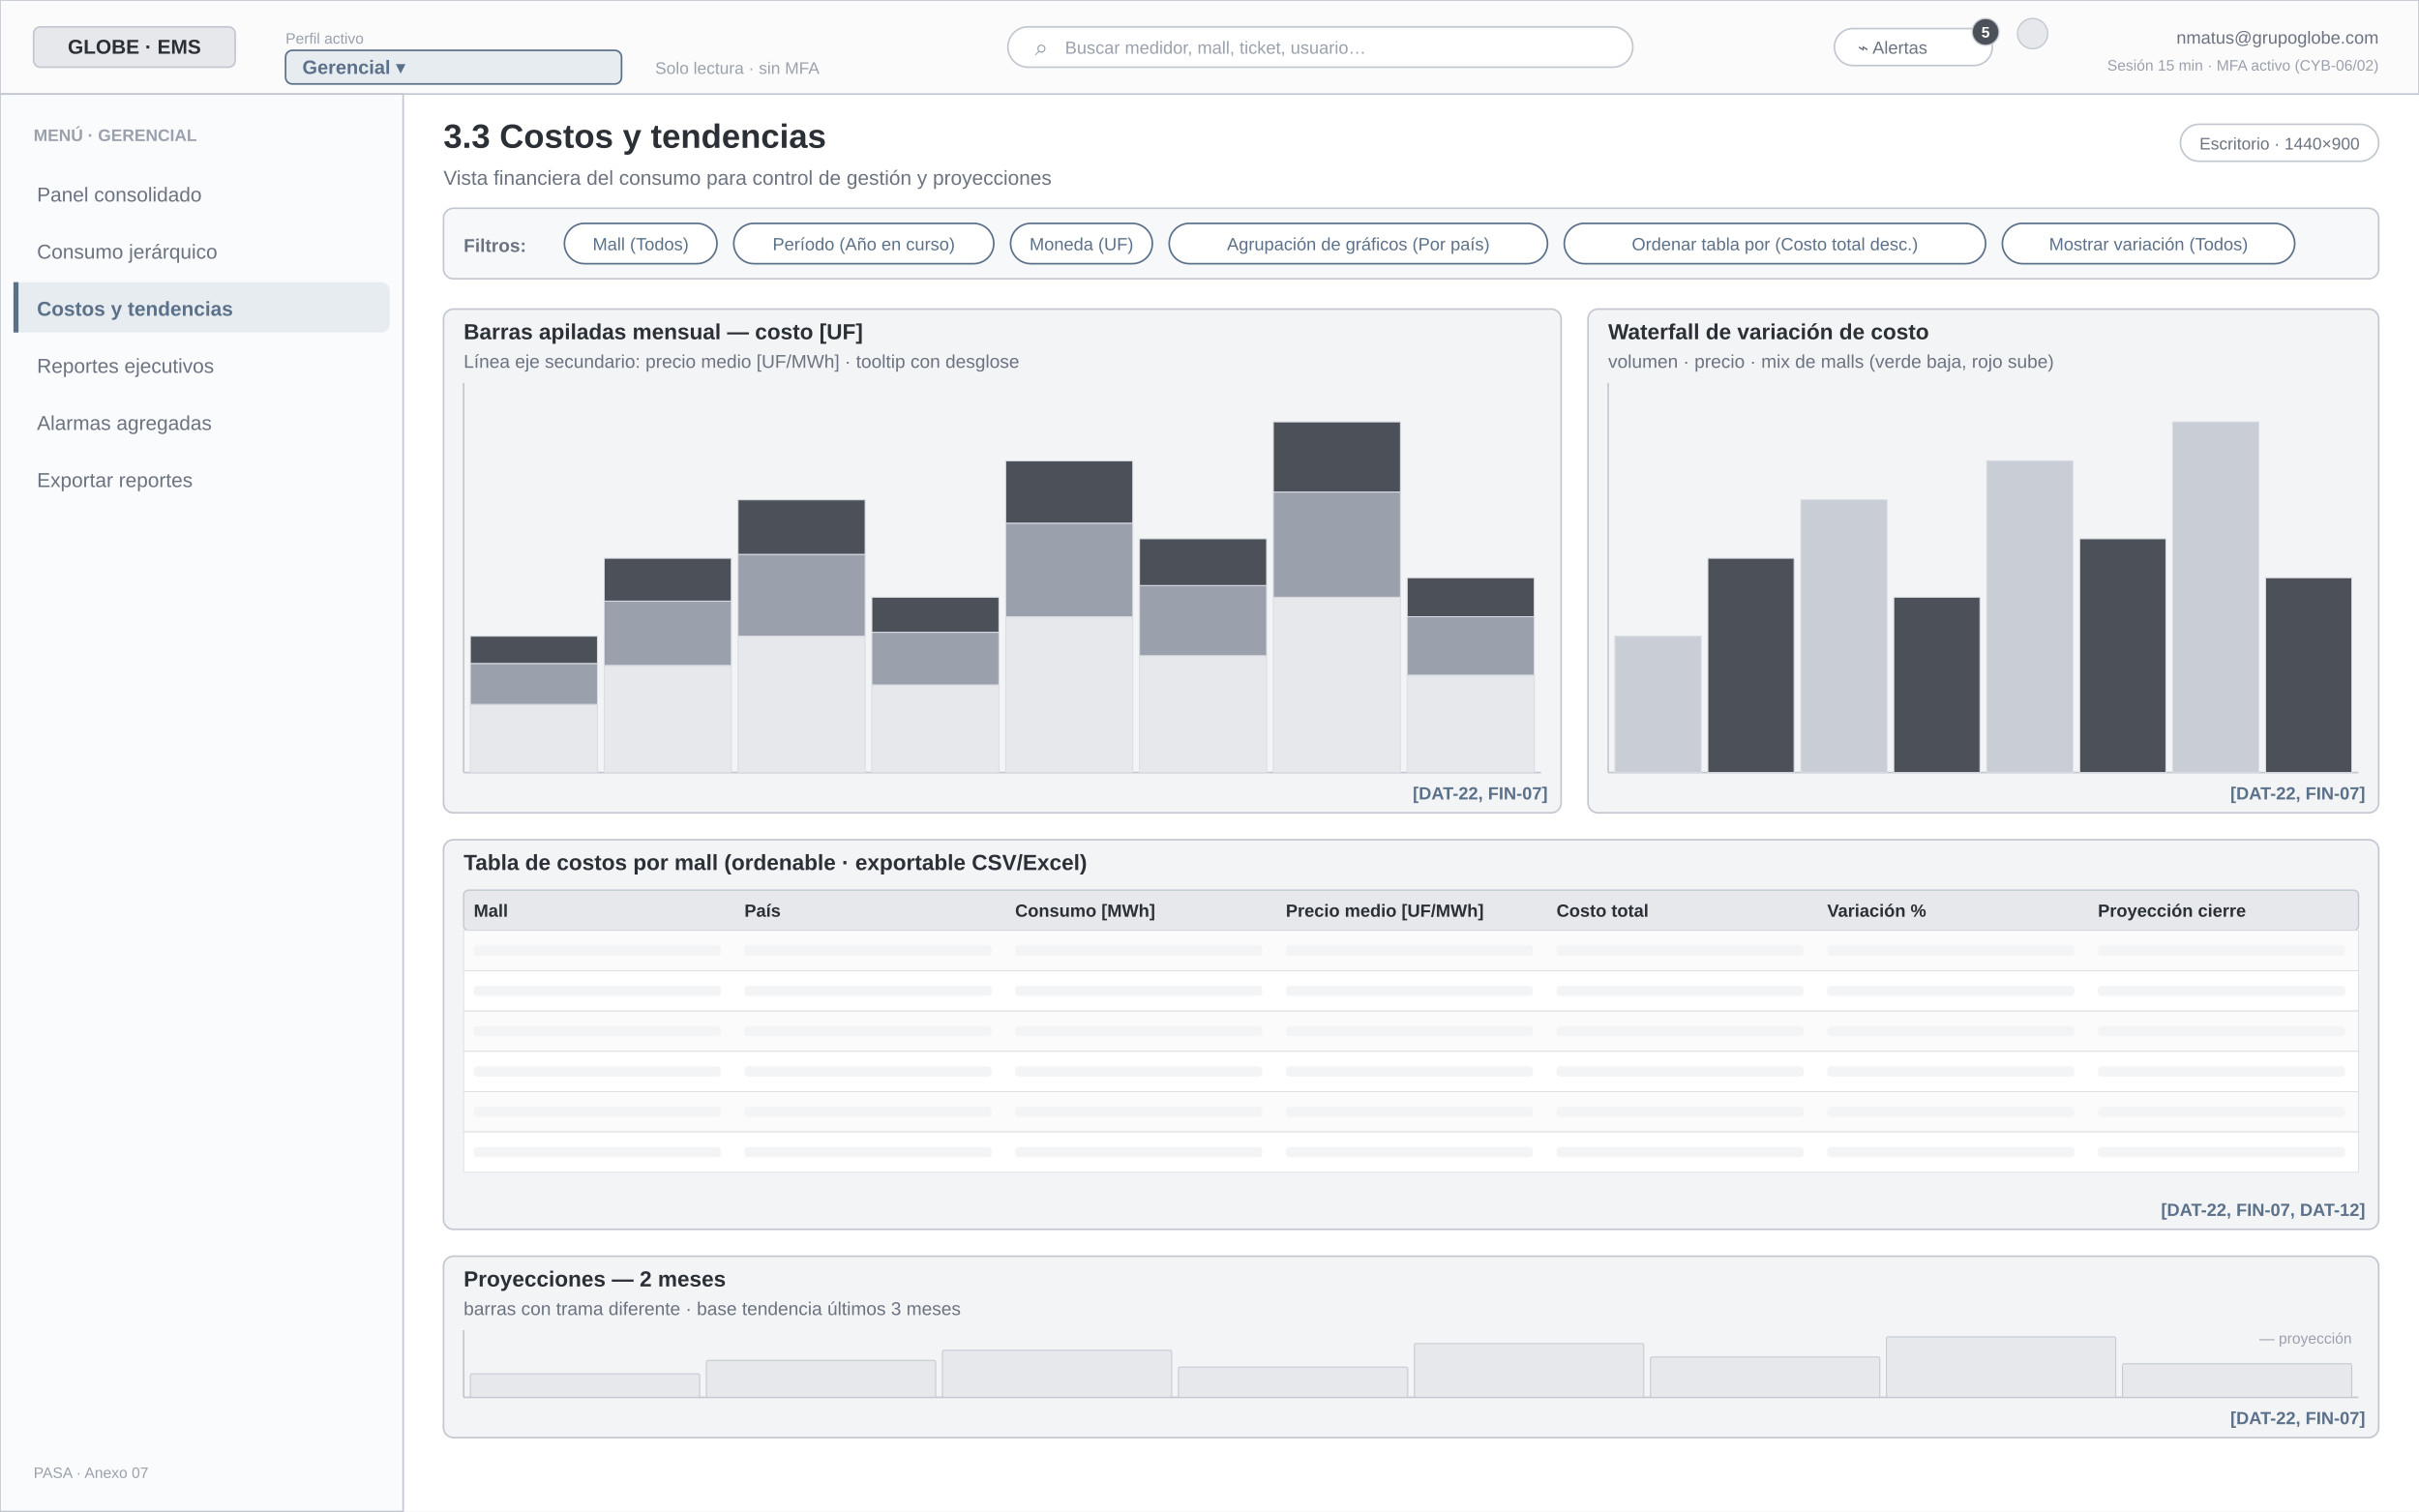
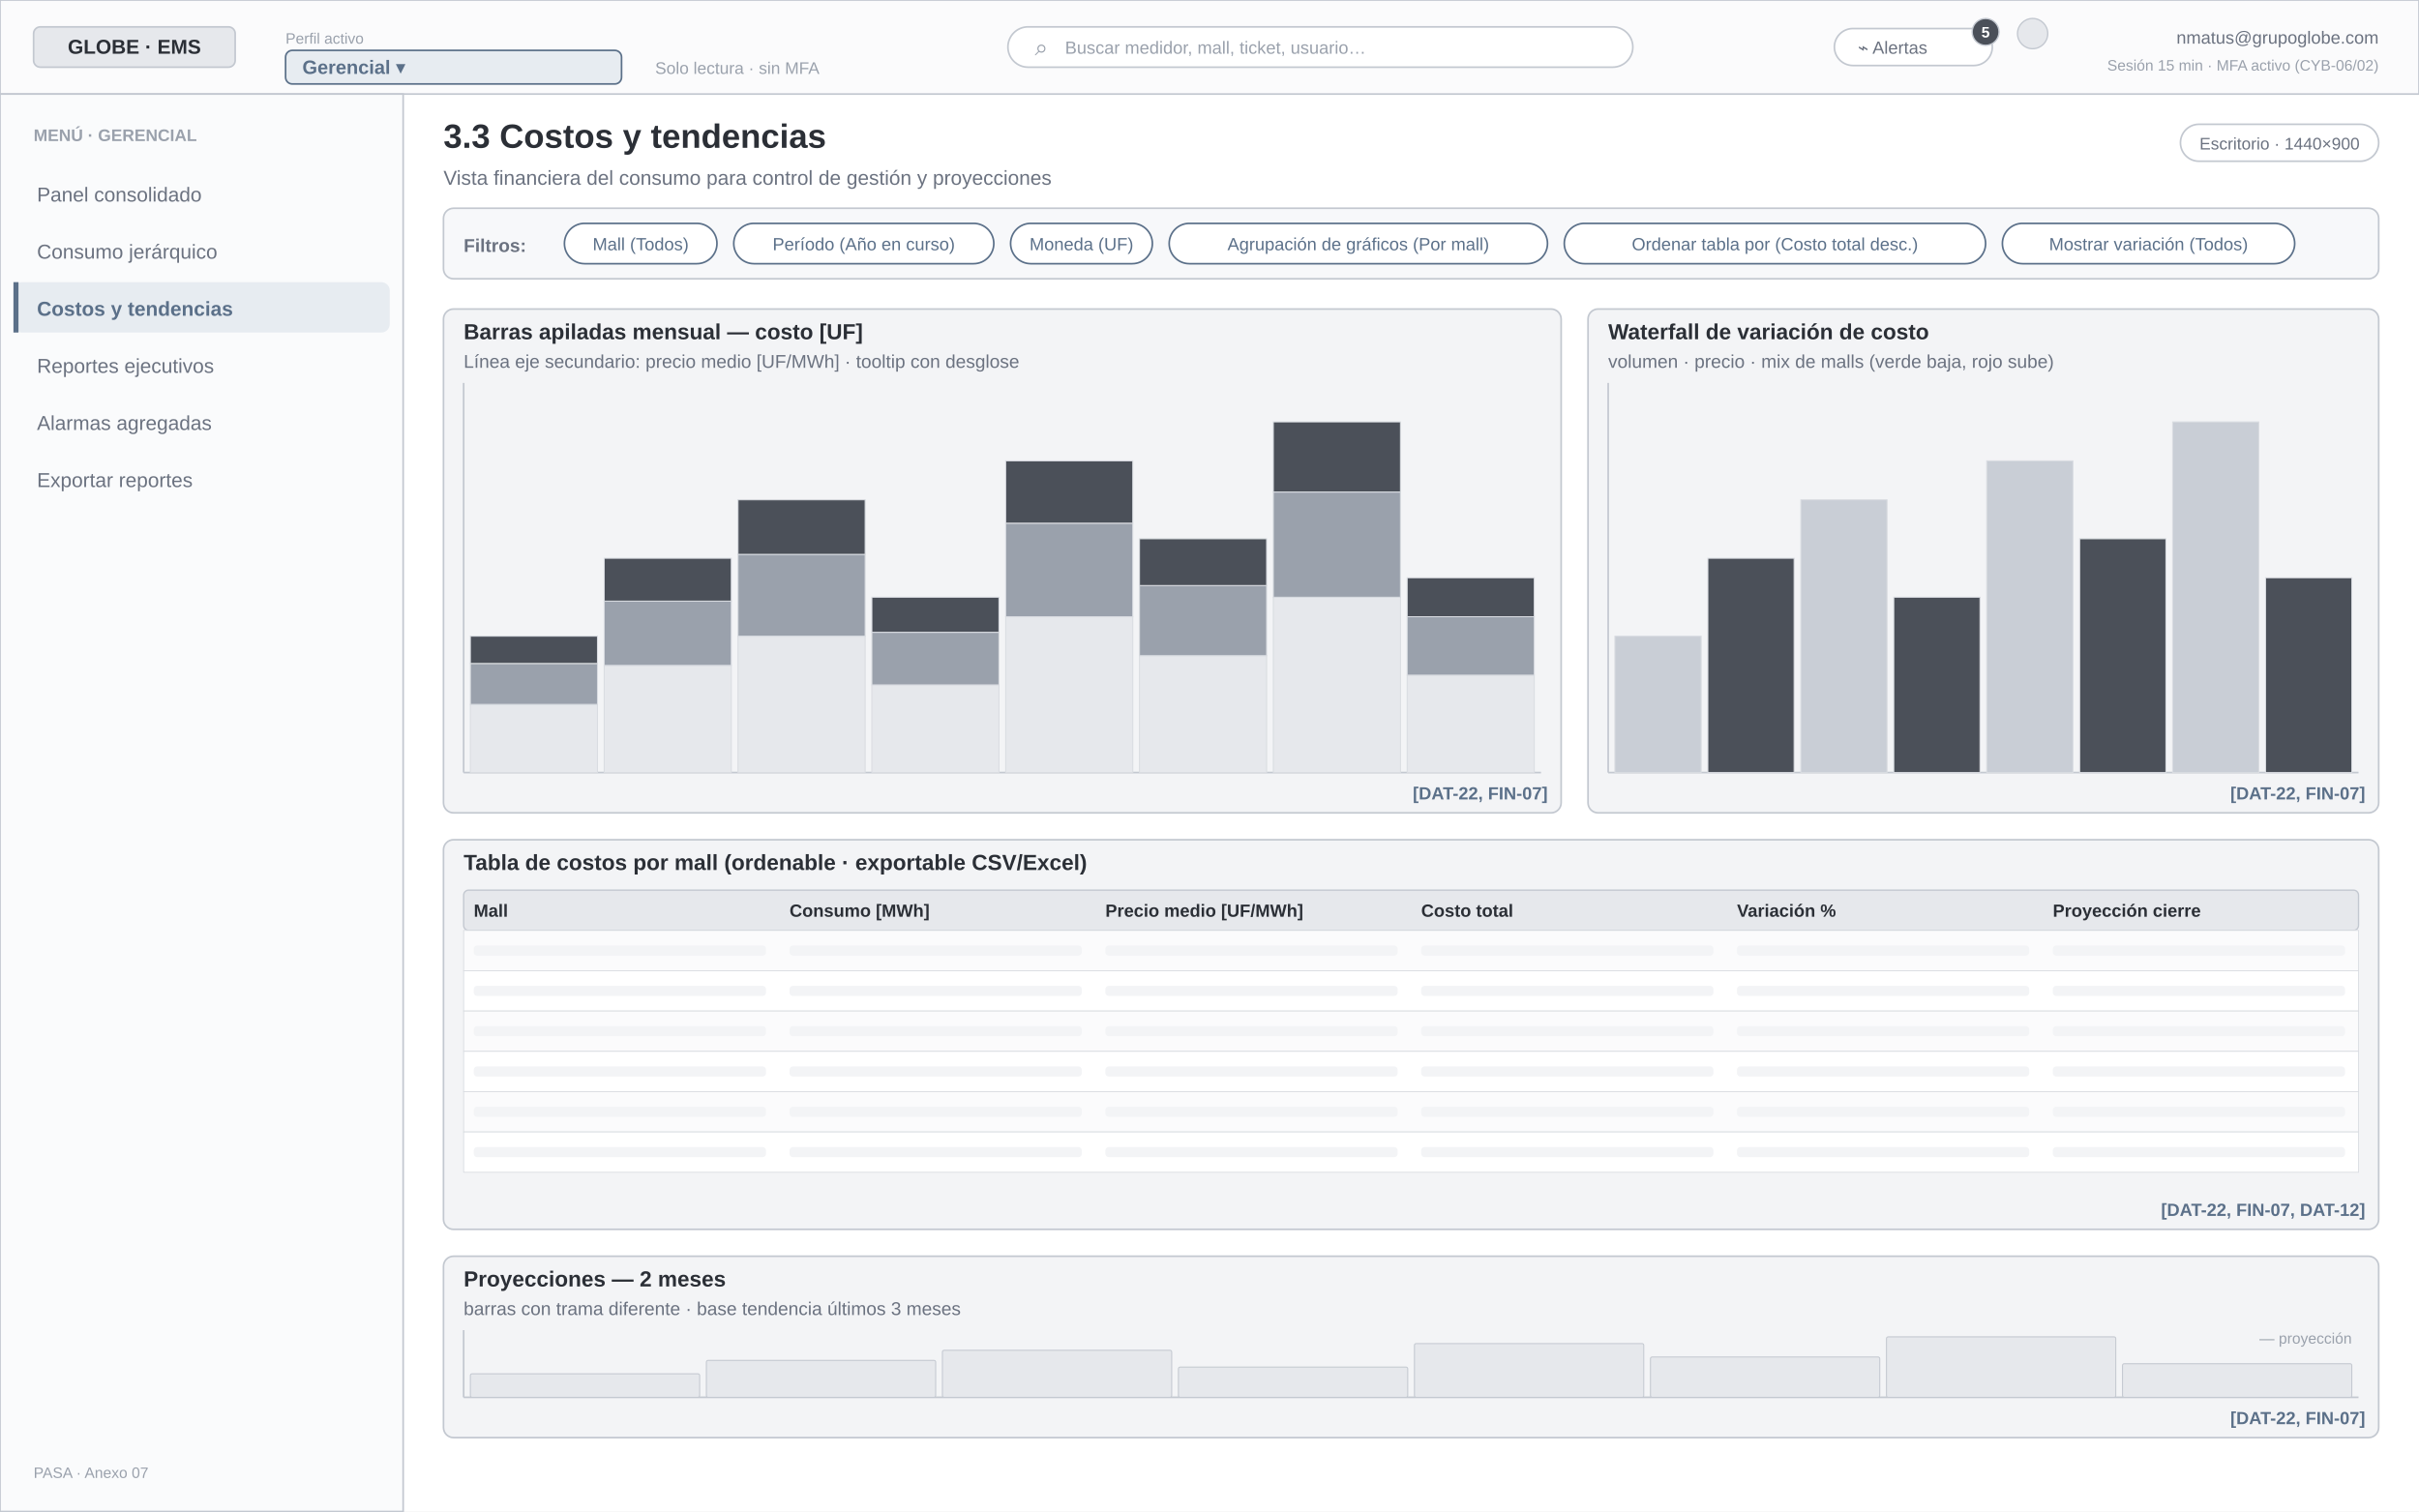
<svg xmlns="http://www.w3.org/2000/svg" viewBox="0 0 1440 900" width="1440" height="900" font-family="'Segoe UI', 'Helvetica Neue', Arial, sans-serif">
  <rect x="0" y="0" width="1440" height="900" rx="0" fill="#ffffff" stroke="none" stroke-width="1" />
  <rect x="0" y="0" width="1440" height="56" rx="0" fill="#fbfbfc" stroke="#c3c8d0" stroke-width="1" />
  <rect x="20" y="16" width="120" height="24" rx="4" fill="#e6e8ec" stroke="#c3c8d0" stroke-width="1" />
  <text x="80" y="32" font-family="'Segoe UI', 'Helvetica Neue', Arial, sans-serif" font-size="12" fill="#2b2f36" font-weight="700" text-anchor="middle">GLOBE · EMS</text>
  <text x="170" y="26" font-family="'Segoe UI', 'Helvetica Neue', Arial, sans-serif" font-size="9" fill="#9aa1ac" font-weight="normal" text-anchor="start">Perfil activo</text>
  <rect x="170" y="30" width="200" height="20" rx="4" fill="#e7ecf1" stroke="#5b7089" stroke-width="1" />
  <text x="180" y="44" font-family="'Segoe UI', 'Helvetica Neue', Arial, sans-serif" font-size="11.5" fill="#5b7089" font-weight="600" text-anchor="start">Gerencial  ▾</text>
  <text x="390" y="44" font-family="'Segoe UI', 'Helvetica Neue', Arial, sans-serif" font-size="10" fill="#9aa1ac" font-weight="normal" text-anchor="start">Solo lectura · sin MFA</text>
  <rect x="600" y="16" width="372" height="24" rx="12" fill="#ffffff" stroke="#c3c8d0" stroke-width="1" />
  <text x="616" y="33" font-family="'Segoe UI', 'Helvetica Neue', Arial, sans-serif" font-size="14" fill="#9aa1ac" font-weight="normal" text-anchor="start">⌕</text>
  <text x="634" y="32" font-family="'Segoe UI', 'Helvetica Neue', Arial, sans-serif" font-size="10.5" fill="#9aa1ac" font-weight="normal" text-anchor="start">Buscar medidor, mall, ticket, usuario…</text>
  <rect x="1092" y="17" width="94" height="22" rx="11" fill="#ffffff" stroke="#c3c8d0" stroke-width="1" />
  <text x="1106" y="32" font-family="'Segoe UI', 'Helvetica Neue', Arial, sans-serif" font-size="10.5" fill="#6b7280" font-weight="normal" text-anchor="start">⌁ Alertas</text>
  <circle cx="1182" cy="19" r="8" fill="#4b5059" stroke="#c3c8d0" stroke-width="0.8" />
  <text x="1182" y="22.3" font-family="'Segoe UI', 'Helvetica Neue', Arial, sans-serif" font-size="9" fill="#ffffff" font-weight="700" text-anchor="middle">5</text>
  <circle cx="1210" cy="20" r="9" fill="#e6e8ec" stroke="#c3c8d0" stroke-width="0.8" />
  <text x="1416" y="26" font-family="'Segoe UI', 'Helvetica Neue', Arial, sans-serif" font-size="10.5" fill="#6b7280" font-weight="normal" text-anchor="end">nmatus@grupoglobe.com</text>
  <text x="1416" y="42" font-family="'Segoe UI', 'Helvetica Neue', Arial, sans-serif" font-size="9" fill="#9aa1ac" font-weight="normal" text-anchor="end">Sesión 15 min · MFA activo (CYB-06/02)</text>
  <rect x="0" y="56" width="240" height="844" rx="0" fill="#fafbfc" stroke="#c3c8d0" stroke-width="1" />
  <text x="20" y="84" font-family="'Segoe UI', 'Helvetica Neue', Arial, sans-serif" font-size="10" fill="#9aa1ac" font-weight="700" text-anchor="start">MENÚ · GERENCIAL</text>
  <text x="22" y="120" font-family="'Segoe UI', 'Helvetica Neue', Arial, sans-serif" font-size="12" fill="#6b7280" font-weight="normal" text-anchor="start">Panel consolidado</text>
  <text x="22" y="154" font-family="'Segoe UI', 'Helvetica Neue', Arial, sans-serif" font-size="12" fill="#6b7280" font-weight="normal" text-anchor="start">Consumo jerárquico</text>
  <rect x="8" y="168" width="224" height="30" rx="5" fill="#e7ecf1" stroke="none" stroke-width="1" />
  <rect x="8" y="168" width="3" height="30" rx="0" fill="#5b7089" stroke="none" stroke-width="1" />
  <text x="22" y="188" font-family="'Segoe UI', 'Helvetica Neue', Arial, sans-serif" font-size="12" fill="#5b7089" font-weight="700" text-anchor="start">Costos y tendencias</text>
  <text x="22" y="222" font-family="'Segoe UI', 'Helvetica Neue', Arial, sans-serif" font-size="12" fill="#6b7280" font-weight="normal" text-anchor="start">Reportes ejecutivos</text>
  <text x="22" y="256" font-family="'Segoe UI', 'Helvetica Neue', Arial, sans-serif" font-size="12" fill="#6b7280" font-weight="normal" text-anchor="start">Alarmas agregadas</text>
  <text x="22" y="290" font-family="'Segoe UI', 'Helvetica Neue', Arial, sans-serif" font-size="12" fill="#6b7280" font-weight="normal" text-anchor="start">Exportar reportes</text>
  <text x="20" y="880" font-family="'Segoe UI', 'Helvetica Neue', Arial, sans-serif" font-size="9" fill="#9aa1ac" font-weight="normal" text-anchor="start">PASA · Anexo 07</text>
  <text x="264" y="88" font-family="'Segoe UI', 'Helvetica Neue', Arial, sans-serif" font-size="20" fill="#2b2f36" font-weight="700" text-anchor="start">3.3  Costos y tendencias</text>
  <rect x="1298" y="74" width="118" height="22" rx="11" fill="#ffffff" stroke="#c3c8d0" stroke-width="1" />
  <text x="1357" y="89" font-family="'Segoe UI', 'Helvetica Neue', Arial, sans-serif" font-size="10" fill="#6b7280" font-weight="normal" text-anchor="middle">Escritorio · 1440×900</text>
  <text x="264" y="110" font-family="'Segoe UI', 'Helvetica Neue', Arial, sans-serif" font-size="12" fill="#6b7280" font-weight="normal" text-anchor="start">Vista financiera del consumo para control de gestión y proyecciones</text>
  <rect x="264" y="124" width="1152" height="42" rx="6" fill="#f7f8fa" stroke="#c3c8d0" stroke-width="1" />
  <text x="276" y="150" font-family="'Segoe UI', 'Helvetica Neue', Arial, sans-serif" font-size="11" fill="#6b7280" font-weight="700" text-anchor="start">Filtros:</text>
  <rect x="336" y="133" width="90.8" height="24" rx="12" fill="#ffffff" stroke="#5b7089" stroke-width="1" />
  <text x="381.4" y="149" font-family="'Segoe UI', 'Helvetica Neue', Arial, sans-serif" font-size="10.5" fill="#5b7089" font-weight="normal" text-anchor="middle">Mall (Todos)</text>
  <rect x="436.8" y="133" width="154.8" height="24" rx="12" fill="#ffffff" stroke="#5b7089" stroke-width="1" />
  <text x="514.2" y="149" font-family="'Segoe UI', 'Helvetica Neue', Arial, sans-serif" font-size="10.5" fill="#5b7089" font-weight="normal" text-anchor="middle">Período (Año en curso)</text>
  <rect x="601.6" y="133" width="84.4" height="24" rx="12" fill="#ffffff" stroke="#5b7089" stroke-width="1" />
  <text x="643.8" y="149" font-family="'Segoe UI', 'Helvetica Neue', Arial, sans-serif" font-size="10.5" fill="#5b7089" font-weight="normal" text-anchor="middle">Moneda (UF)</text>
  <rect x="696.0" y="133" width="225.2" height="24" rx="12" fill="#ffffff" stroke="#5b7089" stroke-width="1" />
-   <text x="808.6" y="149" font-family="'Segoe UI', 'Helvetica Neue', Arial, sans-serif" font-size="10.5" fill="#5b7089" font-weight="normal" text-anchor="middle">Agrupación de gráficos (Por país)</text>
+   <text x="808.6" y="149" font-family="'Segoe UI', 'Helvetica Neue', Arial, sans-serif" font-size="10.5" fill="#5b7089" font-weight="normal" text-anchor="middle">Agrupación de gráficos (Por mall)</text>
  <rect x="931.2" y="133" width="250.8" height="24" rx="12" fill="#ffffff" stroke="#5b7089" stroke-width="1" />
  <text x="1056.6" y="149" font-family="'Segoe UI', 'Helvetica Neue', Arial, sans-serif" font-size="10.5" fill="#5b7089" font-weight="normal" text-anchor="middle">Ordenar tabla por (Costo total desc.)</text>
  <rect x="1192.0" y="133" width="174.0" height="24" rx="12" fill="#ffffff" stroke="#5b7089" stroke-width="1" />
  <text x="1279.0" y="149" font-family="'Segoe UI', 'Helvetica Neue', Arial, sans-serif" font-size="10.5" fill="#5b7089" font-weight="normal" text-anchor="middle">Mostrar variación (Todos)</text>
  <rect x="264.0" y="184" width="665.333" height="300" rx="6" fill="#f3f4f6" stroke="#c3c8d0" stroke-width="1" />
  <text x="276.0" y="202" font-family="'Segoe UI', 'Helvetica Neue', Arial, sans-serif" font-size="13" fill="#2b2f36" font-weight="700" text-anchor="start">Barras apiladas mensual — costo [UF]</text>
  <text x="276.0" y="219" font-family="'Segoe UI', 'Helvetica Neue', Arial, sans-serif" font-size="11" fill="#6b7280" font-weight="normal" text-anchor="start">Línea eje secundario: precio medio [UF/MWh] · tooltip con desglose</text>
  <line x1="276.0" y1="460" x2="917.333" y2="460" stroke="#c3c8d0" stroke-width="1" />
  <line x1="276.0" y1="228" x2="276.0" y2="460" stroke="#c3c8d0" stroke-width="1" />
  <rect x="280.0" y="419.4" width="75.667" height="40.6" rx="0" fill="#e6e8ec" stroke="#d9dce1" stroke-width="0.6" />
  <rect x="280.0" y="395.04" width="75.667" height="24.36" rx="0" fill="#9aa1ac" stroke="#d9dce1" stroke-width="0.6" />
  <rect x="280.0" y="378.8" width="75.667" height="16.24" rx="0" fill="#4b5059" stroke="#d9dce1" stroke-width="0.6" />
  <rect x="359.667" y="396.2" width="75.667" height="63.8" rx="0" fill="#e6e8ec" stroke="#d9dce1" stroke-width="0.6" />
  <rect x="359.667" y="357.92" width="75.667" height="38.28" rx="0" fill="#9aa1ac" stroke="#d9dce1" stroke-width="0.6" />
  <rect x="359.667" y="332.4" width="75.667" height="25.52" rx="0" fill="#4b5059" stroke="#d9dce1" stroke-width="0.6" />
  <rect x="439.333" y="378.8" width="75.667" height="81.2" rx="0" fill="#e6e8ec" stroke="#d9dce1" stroke-width="0.6" />
  <rect x="439.333" y="330.08" width="75.667" height="48.72" rx="0" fill="#9aa1ac" stroke="#d9dce1" stroke-width="0.6" />
  <rect x="439.333" y="297.6" width="75.667" height="32.48" rx="0" fill="#4b5059" stroke="#d9dce1" stroke-width="0.6" />
  <rect x="519.0" y="407.8" width="75.667" height="52.2" rx="0" fill="#e6e8ec" stroke="#d9dce1" stroke-width="0.6" />
  <rect x="519.0" y="376.48" width="75.667" height="31.32" rx="0" fill="#9aa1ac" stroke="#d9dce1" stroke-width="0.6" />
  <rect x="519.0" y="355.6" width="75.667" height="20.88" rx="0" fill="#4b5059" stroke="#d9dce1" stroke-width="0.6" />
  <rect x="598.667" y="367.2" width="75.667" height="92.8" rx="0" fill="#e6e8ec" stroke="#d9dce1" stroke-width="0.6" />
  <rect x="598.667" y="311.52" width="75.667" height="55.68" rx="0" fill="#9aa1ac" stroke="#d9dce1" stroke-width="0.6" />
  <rect x="598.667" y="274.4" width="75.667" height="37.12" rx="0" fill="#4b5059" stroke="#d9dce1" stroke-width="0.6" />
  <rect x="678.333" y="390.4" width="75.667" height="69.6" rx="0" fill="#e6e8ec" stroke="#d9dce1" stroke-width="0.6" />
  <rect x="678.333" y="348.64" width="75.667" height="41.76" rx="0" fill="#9aa1ac" stroke="#d9dce1" stroke-width="0.6" />
  <rect x="678.333" y="320.8" width="75.667" height="27.84" rx="0" fill="#4b5059" stroke="#d9dce1" stroke-width="0.6" />
  <rect x="758.0" y="355.6" width="75.667" height="104.4" rx="0" fill="#e6e8ec" stroke="#d9dce1" stroke-width="0.6" />
  <rect x="758.0" y="292.96" width="75.667" height="62.64" rx="0" fill="#9aa1ac" stroke="#d9dce1" stroke-width="0.6" />
  <rect x="758.0" y="251.2" width="75.667" height="41.76" rx="0" fill="#4b5059" stroke="#d9dce1" stroke-width="0.6" />
  <rect x="837.667" y="402.0" width="75.667" height="58.0" rx="0" fill="#e6e8ec" stroke="#d9dce1" stroke-width="0.6" />
  <rect x="837.667" y="367.2" width="75.667" height="34.8" rx="0" fill="#9aa1ac" stroke="#d9dce1" stroke-width="0.6" />
  <rect x="837.667" y="344.0" width="75.667" height="23.2" rx="0" fill="#4b5059" stroke="#d9dce1" stroke-width="0.6" />
  <text x="921.333" y="476" font-family="'Segoe UI', 'Helvetica Neue', Arial, sans-serif" font-size="10.5" fill="#5b7089" font-weight="600" text-anchor="end">[DAT-22, FIN-07]</text>
  <rect x="945.333" y="184" width="470.667" height="300" rx="6" fill="#f3f4f6" stroke="#c3c8d0" stroke-width="1" />
  <text x="957.333" y="202" font-family="'Segoe UI', 'Helvetica Neue', Arial, sans-serif" font-size="13" fill="#2b2f36" font-weight="700" text-anchor="start">Waterfall de variación de costo</text>
  <text x="957.333" y="219" font-family="'Segoe UI', 'Helvetica Neue', Arial, sans-serif" font-size="11" fill="#6b7280" font-weight="normal" text-anchor="start">volumen · precio · mix de malls (verde baja, rojo sube)</text>
  <line x1="957.333" y1="460" x2="1404.0" y2="460" stroke="#c3c8d0" stroke-width="1" />
  <line x1="957.333" y1="228" x2="957.333" y2="460" stroke="#c3c8d0" stroke-width="1" />
  <rect x="961.333" y="378.8" width="51.333" height="81.2" rx="0" fill="#c9ced6" stroke="#d9dce1" stroke-width="0.6" />
  <rect x="1016.667" y="332.4" width="51.333" height="127.6" rx="0" fill="#4b5059" stroke="#d9dce1" stroke-width="0.6" />
  <rect x="1072.0" y="297.6" width="51.333" height="162.4" rx="0" fill="#c9ced6" stroke="#d9dce1" stroke-width="0.6" />
  <rect x="1127.333" y="355.6" width="51.333" height="104.4" rx="0" fill="#4b5059" stroke="#d9dce1" stroke-width="0.6" />
  <rect x="1182.667" y="274.4" width="51.333" height="185.6" rx="0" fill="#c9ced6" stroke="#d9dce1" stroke-width="0.6" />
  <rect x="1238.0" y="320.8" width="51.333" height="139.2" rx="0" fill="#4b5059" stroke="#d9dce1" stroke-width="0.6" />
  <rect x="1293.333" y="251.2" width="51.333" height="208.8" rx="0" fill="#c9ced6" stroke="#d9dce1" stroke-width="0.6" />
  <rect x="1348.667" y="344.0" width="51.333" height="116.0" rx="0" fill="#4b5059" stroke="#d9dce1" stroke-width="0.6" />
  <text x="1408.0" y="476" font-family="'Segoe UI', 'Helvetica Neue', Arial, sans-serif" font-size="10.5" fill="#5b7089" font-weight="600" text-anchor="end">[DAT-22, FIN-07]</text>
  <rect x="264.0" y="500" width="1152.0" height="232" rx="6" fill="#f3f4f6" stroke="#c3c8d0" stroke-width="1" />
  <text x="276.0" y="518" font-family="'Segoe UI', 'Helvetica Neue', Arial, sans-serif" font-size="13" fill="#2b2f36" font-weight="700" text-anchor="start">Tabla de costos por mall (ordenable · exportable CSV/Excel)</text>
  <rect x="276.0" y="530" width="1128.0" height="24" rx="3" fill="#e6e8ec" stroke="#c3c8d0" stroke-width="0.8" />
  <text x="282.0" y="545.84" font-family="'Segoe UI', 'Helvetica Neue', Arial, sans-serif" font-size="10.5" fill="#2b2f36" font-weight="700" text-anchor="start">Mall</text>
-   <text x="443.143" y="545.84" font-family="'Segoe UI', 'Helvetica Neue', Arial, sans-serif" font-size="10.5" fill="#2b2f36" font-weight="700" text-anchor="start">País</text>
-   <text x="604.286" y="545.84" font-family="'Segoe UI', 'Helvetica Neue', Arial, sans-serif" font-size="10.5" fill="#2b2f36" font-weight="700" text-anchor="start">Consumo [MWh]</text>
-   <text x="765.429" y="545.84" font-family="'Segoe UI', 'Helvetica Neue', Arial, sans-serif" font-size="10.5" fill="#2b2f36" font-weight="700" text-anchor="start">Precio medio [UF/MWh]</text>
-   <text x="926.571" y="545.84" font-family="'Segoe UI', 'Helvetica Neue', Arial, sans-serif" font-size="10.5" fill="#2b2f36" font-weight="700" text-anchor="start">Costo total</text>
-   <text x="1087.714" y="545.84" font-family="'Segoe UI', 'Helvetica Neue', Arial, sans-serif" font-size="10.5" fill="#2b2f36" font-weight="700" text-anchor="start">Variación %</text>
-   <text x="1248.857" y="545.84" font-family="'Segoe UI', 'Helvetica Neue', Arial, sans-serif" font-size="10.5" fill="#2b2f36" font-weight="700" text-anchor="start">Proyección cierre</text>
+   <text x="470.0" y="545.84" font-family="'Segoe UI', 'Helvetica Neue', Arial, sans-serif" font-size="10.5" fill="#2b2f36" font-weight="700" text-anchor="start">Consumo [MWh]</text>
+   <text x="658.0" y="545.84" font-family="'Segoe UI', 'Helvetica Neue', Arial, sans-serif" font-size="10.5" fill="#2b2f36" font-weight="700" text-anchor="start">Precio medio [UF/MWh]</text>
+   <text x="846.0" y="545.84" font-family="'Segoe UI', 'Helvetica Neue', Arial, sans-serif" font-size="10.5" fill="#2b2f36" font-weight="700" text-anchor="start">Costo total</text>
+   <text x="1034.0" y="545.84" font-family="'Segoe UI', 'Helvetica Neue', Arial, sans-serif" font-size="10.5" fill="#2b2f36" font-weight="700" text-anchor="start">Variación %</text>
+   <text x="1222.0" y="545.84" font-family="'Segoe UI', 'Helvetica Neue', Arial, sans-serif" font-size="10.5" fill="#2b2f36" font-weight="700" text-anchor="start">Proyección cierre</text>
  <rect x="276.0" y="554" width="1128.0" height="24" rx="0" fill="#fbfbfc" stroke="#d9dce1" stroke-width="0.5" />
-   <rect x="282.0" y="563.0" width="147.143" height="6" rx="2" fill="#f3f4f6" stroke="none" stroke-width="1" />
-   <rect x="443.143" y="563.0" width="147.143" height="6" rx="2" fill="#f3f4f6" stroke="none" stroke-width="1" />
-   <rect x="604.286" y="563.0" width="147.143" height="6" rx="2" fill="#f3f4f6" stroke="none" stroke-width="1" />
-   <rect x="765.429" y="563.0" width="147.143" height="6" rx="2" fill="#f3f4f6" stroke="none" stroke-width="1" />
-   <rect x="926.571" y="563.0" width="147.143" height="6" rx="2" fill="#f3f4f6" stroke="none" stroke-width="1" />
-   <rect x="1087.714" y="563.0" width="147.143" height="6" rx="2" fill="#f3f4f6" stroke="none" stroke-width="1" />
-   <rect x="1248.857" y="563.0" width="147.143" height="6" rx="2" fill="#f3f4f6" stroke="none" stroke-width="1" />
+   <rect x="282.0" y="563.0" width="174.0" height="6" rx="2" fill="#f3f4f6" stroke="none" stroke-width="1" />
+   <rect x="470.0" y="563.0" width="174.0" height="6" rx="2" fill="#f3f4f6" stroke="none" stroke-width="1" />
+   <rect x="658.0" y="563.0" width="174.0" height="6" rx="2" fill="#f3f4f6" stroke="none" stroke-width="1" />
+   <rect x="846.0" y="563.0" width="174.0" height="6" rx="2" fill="#f3f4f6" stroke="none" stroke-width="1" />
+   <rect x="1034.0" y="563.0" width="174.0" height="6" rx="2" fill="#f3f4f6" stroke="none" stroke-width="1" />
+   <rect x="1222.0" y="563.0" width="174.0" height="6" rx="2" fill="#f3f4f6" stroke="none" stroke-width="1" />
  <rect x="276.0" y="578" width="1128.0" height="24" rx="0" fill="#ffffff" stroke="#d9dce1" stroke-width="0.5" />
-   <rect x="282.0" y="587.0" width="147.143" height="6" rx="2" fill="#f3f4f6" stroke="none" stroke-width="1" />
-   <rect x="443.143" y="587.0" width="147.143" height="6" rx="2" fill="#f3f4f6" stroke="none" stroke-width="1" />
-   <rect x="604.286" y="587.0" width="147.143" height="6" rx="2" fill="#f3f4f6" stroke="none" stroke-width="1" />
-   <rect x="765.429" y="587.0" width="147.143" height="6" rx="2" fill="#f3f4f6" stroke="none" stroke-width="1" />
-   <rect x="926.571" y="587.0" width="147.143" height="6" rx="2" fill="#f3f4f6" stroke="none" stroke-width="1" />
-   <rect x="1087.714" y="587.0" width="147.143" height="6" rx="2" fill="#f3f4f6" stroke="none" stroke-width="1" />
-   <rect x="1248.857" y="587.0" width="147.143" height="6" rx="2" fill="#f3f4f6" stroke="none" stroke-width="1" />
+   <rect x="282.0" y="587.0" width="174.0" height="6" rx="2" fill="#f3f4f6" stroke="none" stroke-width="1" />
+   <rect x="470.0" y="587.0" width="174.0" height="6" rx="2" fill="#f3f4f6" stroke="none" stroke-width="1" />
+   <rect x="658.0" y="587.0" width="174.0" height="6" rx="2" fill="#f3f4f6" stroke="none" stroke-width="1" />
+   <rect x="846.0" y="587.0" width="174.0" height="6" rx="2" fill="#f3f4f6" stroke="none" stroke-width="1" />
+   <rect x="1034.0" y="587.0" width="174.0" height="6" rx="2" fill="#f3f4f6" stroke="none" stroke-width="1" />
+   <rect x="1222.0" y="587.0" width="174.0" height="6" rx="2" fill="#f3f4f6" stroke="none" stroke-width="1" />
  <rect x="276.0" y="602" width="1128.0" height="24" rx="0" fill="#fbfbfc" stroke="#d9dce1" stroke-width="0.5" />
-   <rect x="282.0" y="611.0" width="147.143" height="6" rx="2" fill="#f3f4f6" stroke="none" stroke-width="1" />
-   <rect x="443.143" y="611.0" width="147.143" height="6" rx="2" fill="#f3f4f6" stroke="none" stroke-width="1" />
-   <rect x="604.286" y="611.0" width="147.143" height="6" rx="2" fill="#f3f4f6" stroke="none" stroke-width="1" />
-   <rect x="765.429" y="611.0" width="147.143" height="6" rx="2" fill="#f3f4f6" stroke="none" stroke-width="1" />
-   <rect x="926.571" y="611.0" width="147.143" height="6" rx="2" fill="#f3f4f6" stroke="none" stroke-width="1" />
-   <rect x="1087.714" y="611.0" width="147.143" height="6" rx="2" fill="#f3f4f6" stroke="none" stroke-width="1" />
-   <rect x="1248.857" y="611.0" width="147.143" height="6" rx="2" fill="#f3f4f6" stroke="none" stroke-width="1" />
+   <rect x="282.0" y="611.0" width="174.0" height="6" rx="2" fill="#f3f4f6" stroke="none" stroke-width="1" />
+   <rect x="470.0" y="611.0" width="174.0" height="6" rx="2" fill="#f3f4f6" stroke="none" stroke-width="1" />
+   <rect x="658.0" y="611.0" width="174.0" height="6" rx="2" fill="#f3f4f6" stroke="none" stroke-width="1" />
+   <rect x="846.0" y="611.0" width="174.0" height="6" rx="2" fill="#f3f4f6" stroke="none" stroke-width="1" />
+   <rect x="1034.0" y="611.0" width="174.0" height="6" rx="2" fill="#f3f4f6" stroke="none" stroke-width="1" />
+   <rect x="1222.0" y="611.0" width="174.0" height="6" rx="2" fill="#f3f4f6" stroke="none" stroke-width="1" />
  <rect x="276.0" y="626" width="1128.0" height="24" rx="0" fill="#ffffff" stroke="#d9dce1" stroke-width="0.5" />
-   <rect x="282.0" y="635.0" width="147.143" height="6" rx="2" fill="#f3f4f6" stroke="none" stroke-width="1" />
-   <rect x="443.143" y="635.0" width="147.143" height="6" rx="2" fill="#f3f4f6" stroke="none" stroke-width="1" />
-   <rect x="604.286" y="635.0" width="147.143" height="6" rx="2" fill="#f3f4f6" stroke="none" stroke-width="1" />
-   <rect x="765.429" y="635.0" width="147.143" height="6" rx="2" fill="#f3f4f6" stroke="none" stroke-width="1" />
-   <rect x="926.571" y="635.0" width="147.143" height="6" rx="2" fill="#f3f4f6" stroke="none" stroke-width="1" />
-   <rect x="1087.714" y="635.0" width="147.143" height="6" rx="2" fill="#f3f4f6" stroke="none" stroke-width="1" />
-   <rect x="1248.857" y="635.0" width="147.143" height="6" rx="2" fill="#f3f4f6" stroke="none" stroke-width="1" />
+   <rect x="282.0" y="635.0" width="174.0" height="6" rx="2" fill="#f3f4f6" stroke="none" stroke-width="1" />
+   <rect x="470.0" y="635.0" width="174.0" height="6" rx="2" fill="#f3f4f6" stroke="none" stroke-width="1" />
+   <rect x="658.0" y="635.0" width="174.0" height="6" rx="2" fill="#f3f4f6" stroke="none" stroke-width="1" />
+   <rect x="846.0" y="635.0" width="174.0" height="6" rx="2" fill="#f3f4f6" stroke="none" stroke-width="1" />
+   <rect x="1034.0" y="635.0" width="174.0" height="6" rx="2" fill="#f3f4f6" stroke="none" stroke-width="1" />
+   <rect x="1222.0" y="635.0" width="174.0" height="6" rx="2" fill="#f3f4f6" stroke="none" stroke-width="1" />
  <rect x="276.0" y="650" width="1128.0" height="24" rx="0" fill="#fbfbfc" stroke="#d9dce1" stroke-width="0.5" />
-   <rect x="282.0" y="659.0" width="147.143" height="6" rx="2" fill="#f3f4f6" stroke="none" stroke-width="1" />
-   <rect x="443.143" y="659.0" width="147.143" height="6" rx="2" fill="#f3f4f6" stroke="none" stroke-width="1" />
-   <rect x="604.286" y="659.0" width="147.143" height="6" rx="2" fill="#f3f4f6" stroke="none" stroke-width="1" />
-   <rect x="765.429" y="659.0" width="147.143" height="6" rx="2" fill="#f3f4f6" stroke="none" stroke-width="1" />
-   <rect x="926.571" y="659.0" width="147.143" height="6" rx="2" fill="#f3f4f6" stroke="none" stroke-width="1" />
-   <rect x="1087.714" y="659.0" width="147.143" height="6" rx="2" fill="#f3f4f6" stroke="none" stroke-width="1" />
-   <rect x="1248.857" y="659.0" width="147.143" height="6" rx="2" fill="#f3f4f6" stroke="none" stroke-width="1" />
+   <rect x="282.0" y="659.0" width="174.0" height="6" rx="2" fill="#f3f4f6" stroke="none" stroke-width="1" />
+   <rect x="470.0" y="659.0" width="174.0" height="6" rx="2" fill="#f3f4f6" stroke="none" stroke-width="1" />
+   <rect x="658.0" y="659.0" width="174.0" height="6" rx="2" fill="#f3f4f6" stroke="none" stroke-width="1" />
+   <rect x="846.0" y="659.0" width="174.0" height="6" rx="2" fill="#f3f4f6" stroke="none" stroke-width="1" />
+   <rect x="1034.0" y="659.0" width="174.0" height="6" rx="2" fill="#f3f4f6" stroke="none" stroke-width="1" />
+   <rect x="1222.0" y="659.0" width="174.0" height="6" rx="2" fill="#f3f4f6" stroke="none" stroke-width="1" />
  <rect x="276.0" y="674" width="1128.0" height="24" rx="0" fill="#ffffff" stroke="#d9dce1" stroke-width="0.5" />
-   <rect x="282.0" y="683.0" width="147.143" height="6" rx="2" fill="#f3f4f6" stroke="none" stroke-width="1" />
-   <rect x="443.143" y="683.0" width="147.143" height="6" rx="2" fill="#f3f4f6" stroke="none" stroke-width="1" />
-   <rect x="604.286" y="683.0" width="147.143" height="6" rx="2" fill="#f3f4f6" stroke="none" stroke-width="1" />
-   <rect x="765.429" y="683.0" width="147.143" height="6" rx="2" fill="#f3f4f6" stroke="none" stroke-width="1" />
-   <rect x="926.571" y="683.0" width="147.143" height="6" rx="2" fill="#f3f4f6" stroke="none" stroke-width="1" />
-   <rect x="1087.714" y="683.0" width="147.143" height="6" rx="2" fill="#f3f4f6" stroke="none" stroke-width="1" />
-   <rect x="1248.857" y="683.0" width="147.143" height="6" rx="2" fill="#f3f4f6" stroke="none" stroke-width="1" />
+   <rect x="282.0" y="683.0" width="174.0" height="6" rx="2" fill="#f3f4f6" stroke="none" stroke-width="1" />
+   <rect x="470.0" y="683.0" width="174.0" height="6" rx="2" fill="#f3f4f6" stroke="none" stroke-width="1" />
+   <rect x="658.0" y="683.0" width="174.0" height="6" rx="2" fill="#f3f4f6" stroke="none" stroke-width="1" />
+   <rect x="846.0" y="683.0" width="174.0" height="6" rx="2" fill="#f3f4f6" stroke="none" stroke-width="1" />
+   <rect x="1034.0" y="683.0" width="174.0" height="6" rx="2" fill="#f3f4f6" stroke="none" stroke-width="1" />
+   <rect x="1222.0" y="683.0" width="174.0" height="6" rx="2" fill="#f3f4f6" stroke="none" stroke-width="1" />
  <text x="1408.0" y="724" font-family="'Segoe UI', 'Helvetica Neue', Arial, sans-serif" font-size="10.5" fill="#5b7089" font-weight="600" text-anchor="end">[DAT-22, FIN-07, DAT-12]</text>
  <rect x="264.0" y="748" width="1152.0" height="108" rx="6" fill="#f3f4f6" stroke="#c3c8d0" stroke-width="1" />
  <text x="276.0" y="766" font-family="'Segoe UI', 'Helvetica Neue', Arial, sans-serif" font-size="13" fill="#2b2f36" font-weight="700" text-anchor="start">Proyecciones — 2 meses</text>
  <text x="276.0" y="783" font-family="'Segoe UI', 'Helvetica Neue', Arial, sans-serif" font-size="11" fill="#6b7280" font-weight="normal" text-anchor="start">barras con trama diferente · base tendencia últimos 3 meses</text>
  <line x1="276.0" y1="832" x2="1404.0" y2="832" stroke="#c3c8d0" stroke-width="1" />
  <line x1="276.0" y1="792" x2="276.0" y2="832" stroke="#c3c8d0" stroke-width="1" />
  <rect x="280.0" y="818.0" width="136.5" height="14.0" rx="1" fill="#e6e8ec" stroke="#c3c8d0" stroke-width="0.6" />
  <rect x="420.5" y="810.0" width="136.5" height="22.0" rx="1" fill="#e6e8ec" stroke="#c3c8d0" stroke-width="0.6" />
  <rect x="561.0" y="804.0" width="136.5" height="28.0" rx="1" fill="#e6e8ec" stroke="#c3c8d0" stroke-width="0.6" />
  <rect x="701.5" y="814.0" width="136.5" height="18.0" rx="1" fill="#e6e8ec" stroke="#c3c8d0" stroke-width="0.6" />
  <rect x="842.0" y="800.0" width="136.5" height="32.0" rx="1" fill="#e6e8ec" stroke="#c3c8d0" stroke-width="0.6" />
  <rect x="982.5" y="808.0" width="136.5" height="24.0" rx="1" fill="#e6e8ec" stroke="#c3c8d0" stroke-width="0.6" />
  <rect x="1123.0" y="796.0" width="136.5" height="36.0" rx="1" fill="#e6e8ec" stroke="#c3c8d0" stroke-width="0.6" />
  <rect x="1263.5" y="812.0" width="136.5" height="20.0" rx="1" fill="#e6e8ec" stroke="#c3c8d0" stroke-width="0.6" />
  <text x="1400.0" y="800" font-family="'Segoe UI', 'Helvetica Neue', Arial, sans-serif" font-size="9" fill="#9aa1ac" font-weight="normal" text-anchor="end">— proyección</text>
  <text x="1408.0" y="848" font-family="'Segoe UI', 'Helvetica Neue', Arial, sans-serif" font-size="10.5" fill="#5b7089" font-weight="600" text-anchor="end">[DAT-22, FIN-07]</text>
</svg>
